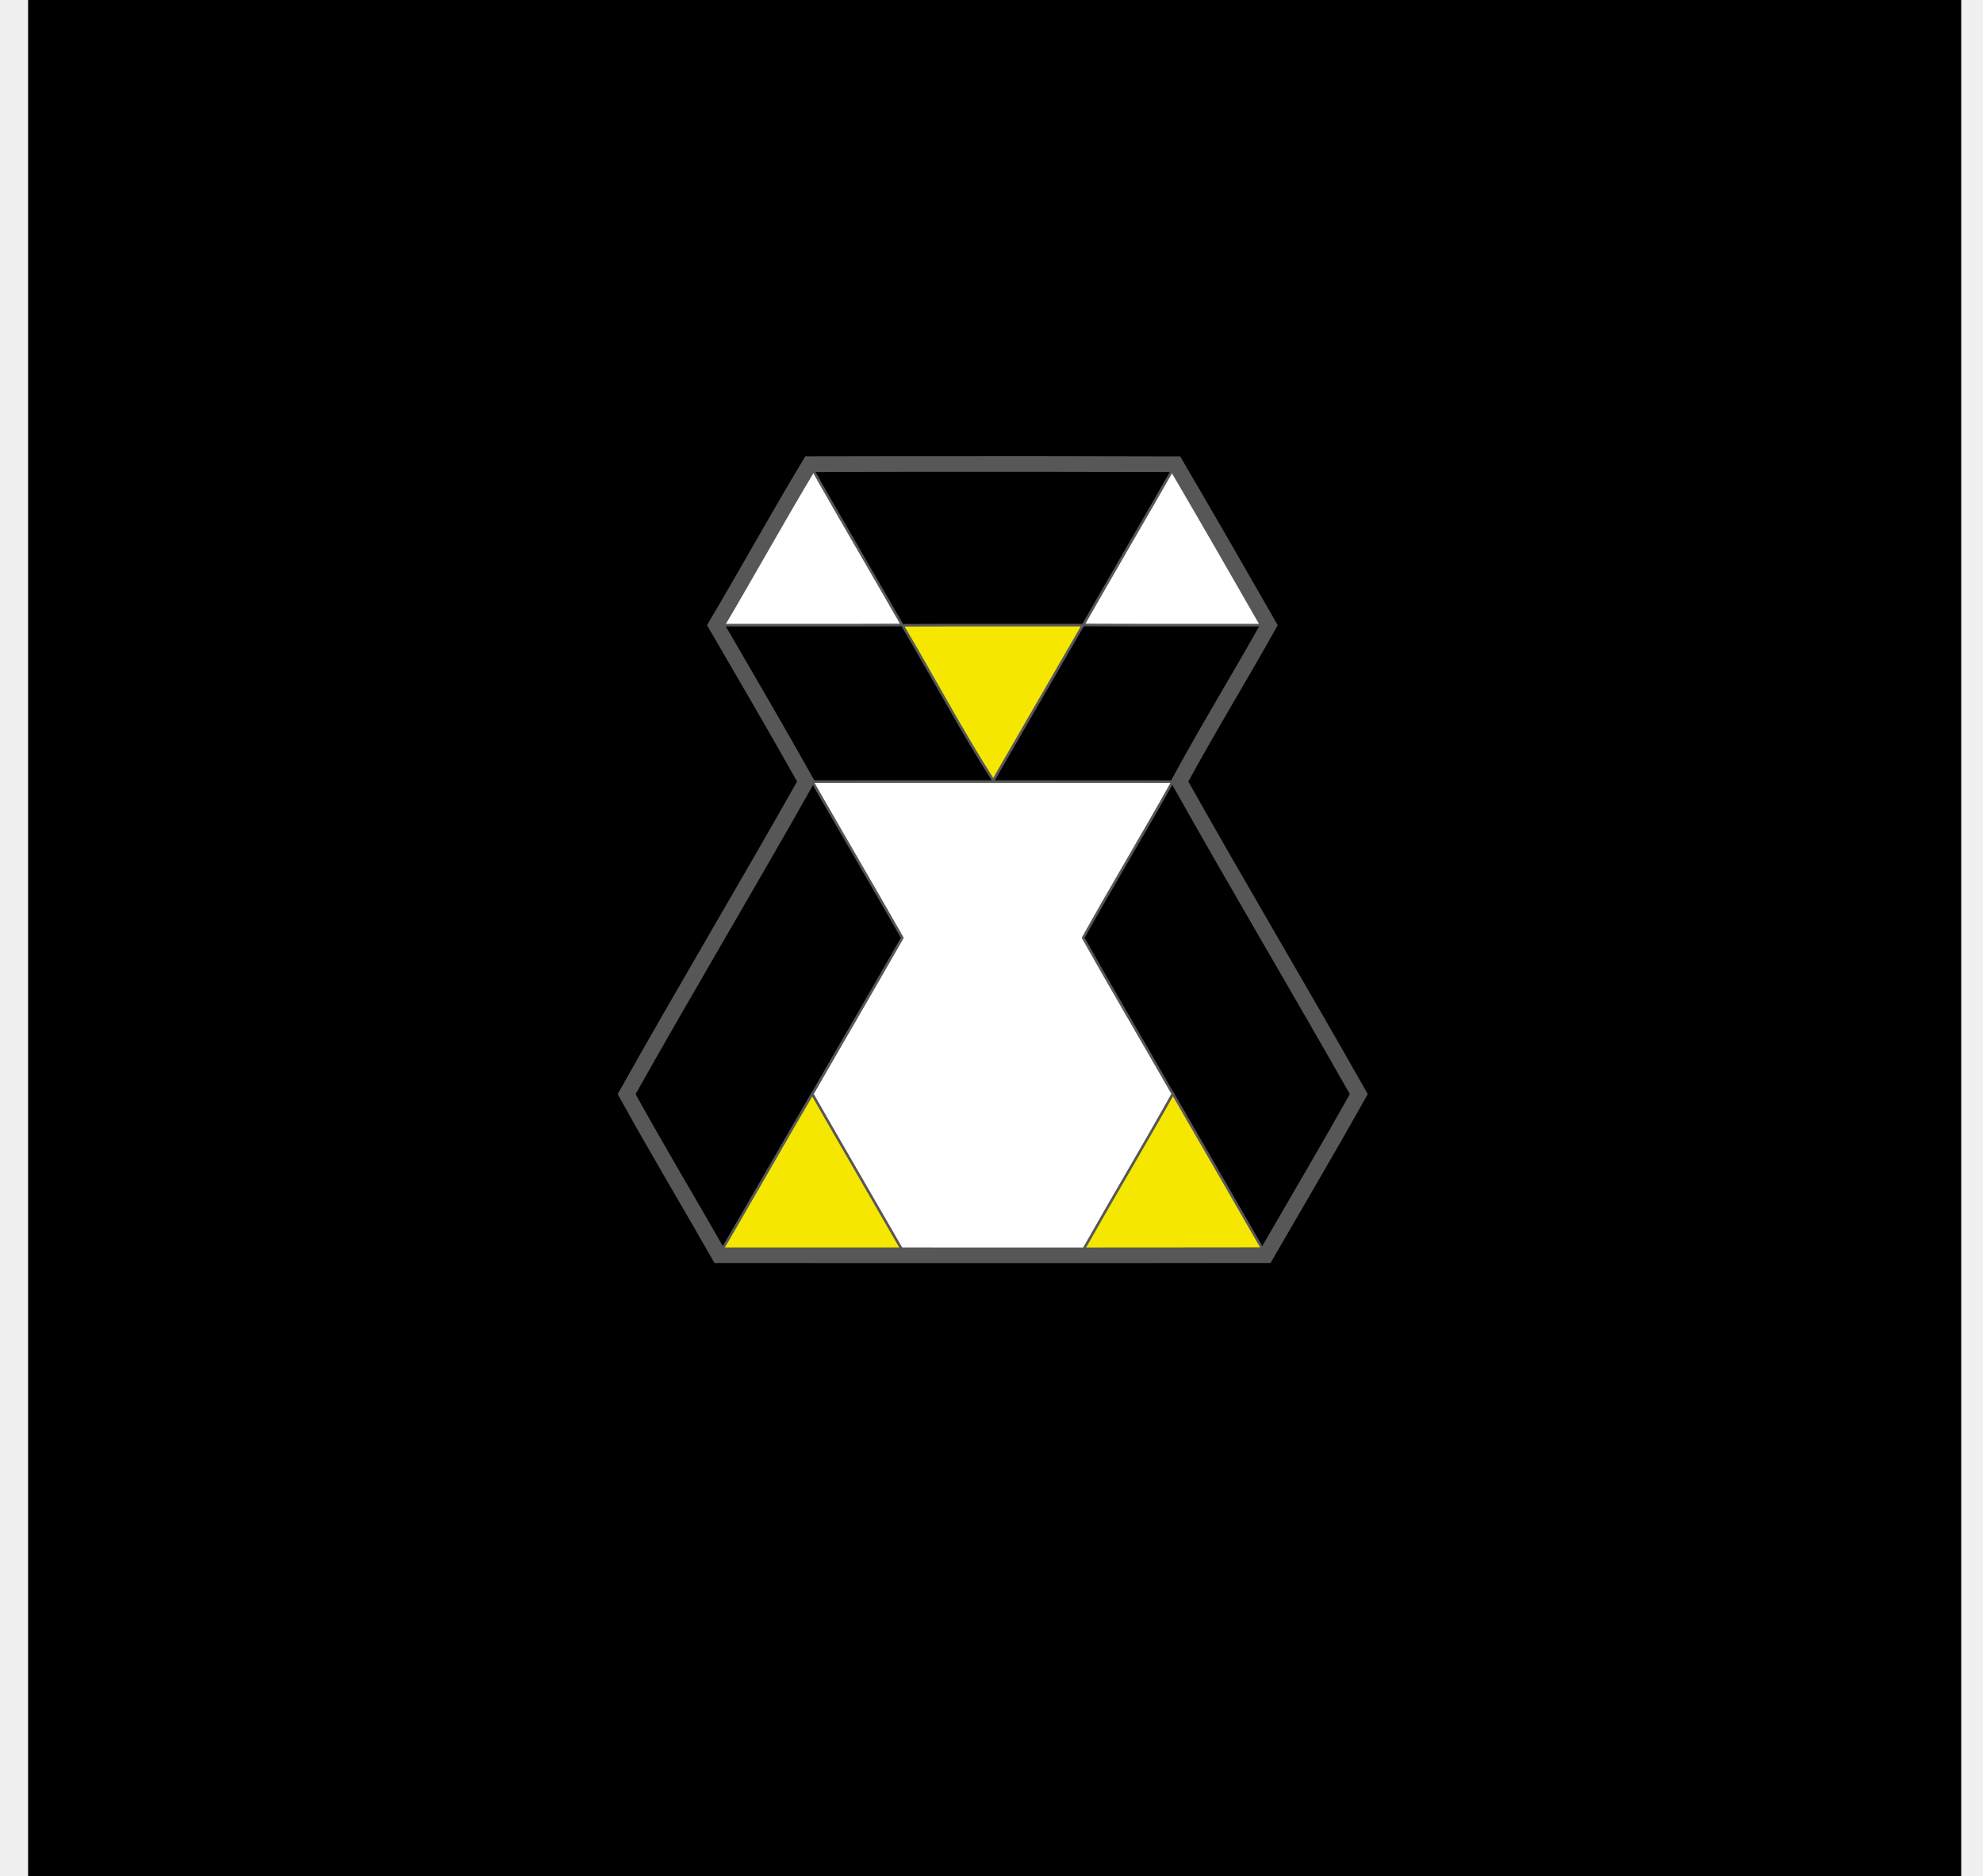
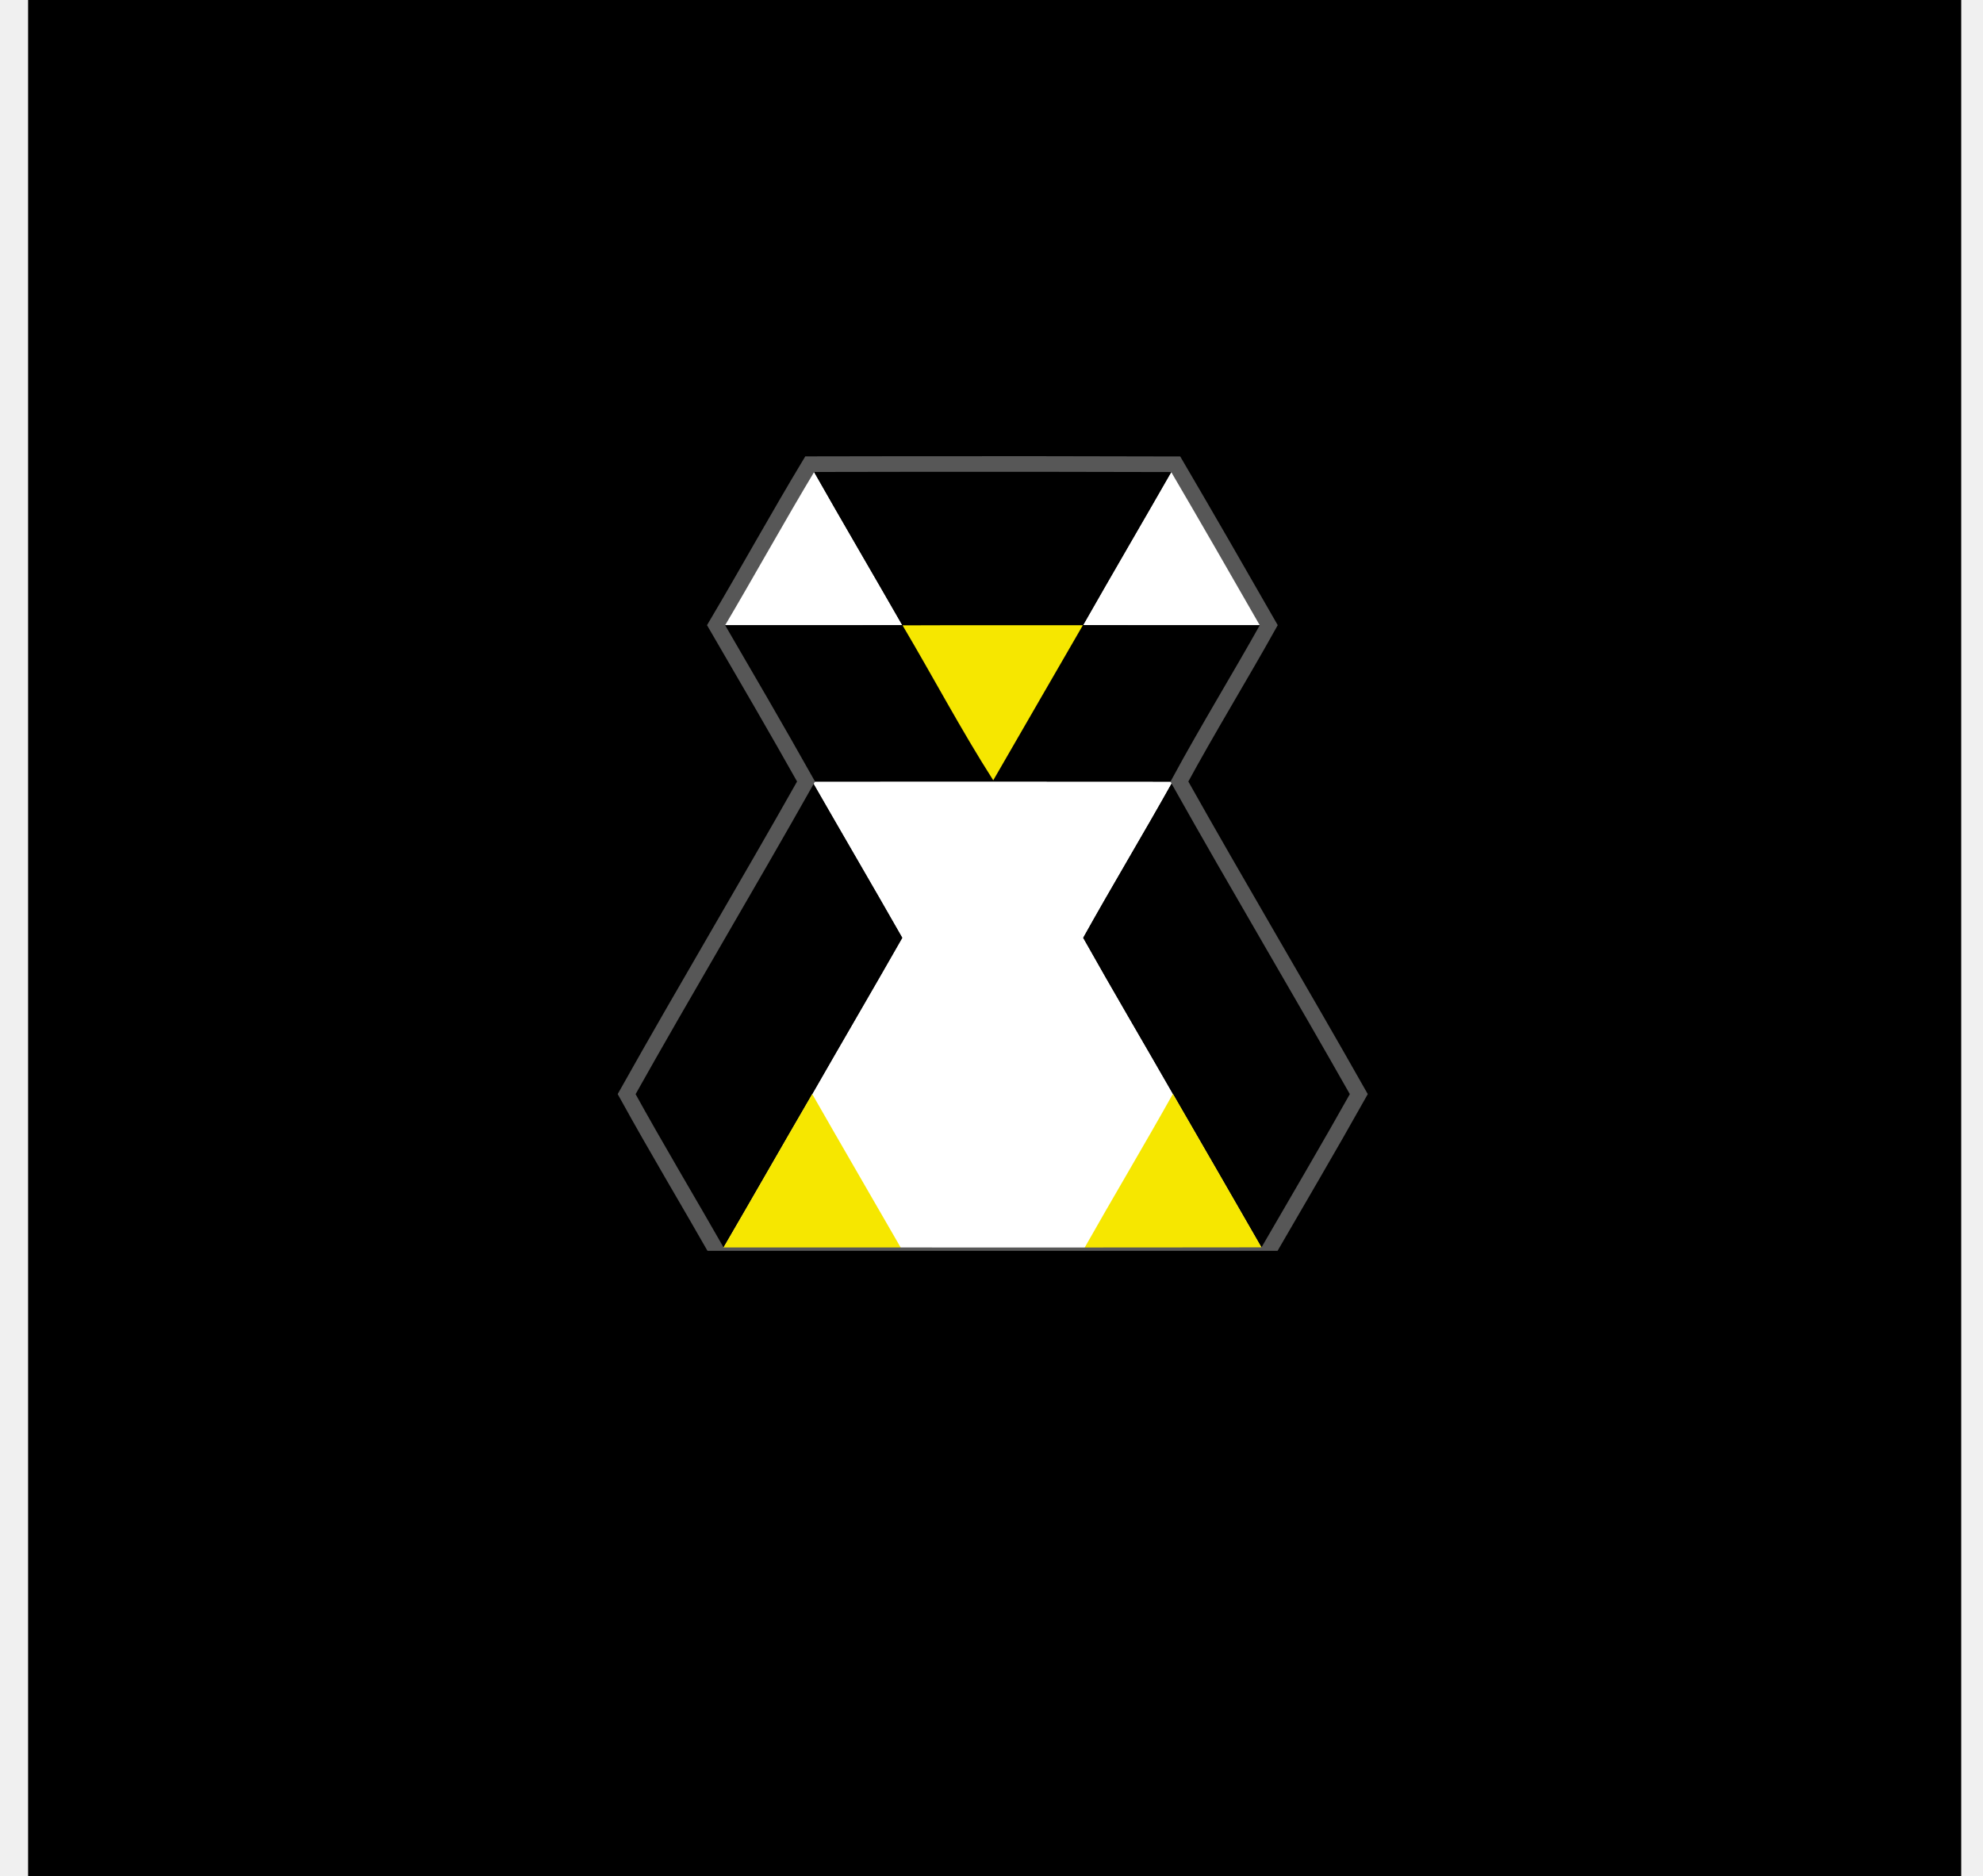
<svg xmlns="http://www.w3.org/2000/svg" width="812pt" height="768pt" viewBox="0 0 812 768" version="1.1" id="svg2">
  <defs id="defs23" />
  <g id="layer2" style="display:inline">
    <rect style="fill:#000000;fill-opacity:1;stroke:none" id="rect3017" width="791.576" height="791.576" x="11.505" y="-12.071" />
  </g>
  <g id="layer1" style="display:inline">
-     <g transform="translate(0,-3.0791375e-6)" id="g2999" style="stroke:#575757;stroke-opacity:1">
-       <g id="#ffffffff" style="stroke:#575757;stroke-opacity:1">
-         <path style="fill:#ffffff;stroke:#575757;stroke-opacity:1" id="path5" d="m 295.52,256 c 12.57,-21.2 24.48,-42.8 37.16,-63.93 12.12,21.37 24.57,42.56 36.79,63.88 -24.65,0.12 -49.3,0.02 -73.95,0.05 z" />
-         <path style="fill:#ffffff;stroke:#575757;stroke-opacity:1" id="path7" d="m 480.27,192.1 c 12.41,20.99 24.74,42.58 36.95,63.9 -24.57,-0.04 -49.14,0.07 -73.7,-0.06 12.13,-21.34 24.56,-42.52 36.75,-63.84 z" />
-         <path style="fill:#ffffff;stroke:#575757;stroke-opacity:1" id="path9" d="m 332.58,320.01 c 49.21,0 98.42,-0.05 147.63,0.02 -11.99,21.45 -24.7,42.51 -36.65,63.97 12.02,21.41 24.52,42.57 36.73,63.89 -12.03,21.47 -24.66,42.61 -36.76,64.04 -24.68,0.12 -49.38,0.11 -74.07,0.01 -12.26,-21.34 -24.67,-42.59 -36.87,-63.97 12.23,-21.35 24.68,-42.59 36.86,-63.97 -12.18,-21.39 -24.64,-42.63 -36.87,-63.99 z" />
+     <g transform="translate(0,-3.0791375e-6)" id="g2999" style="stroke:none;stroke-opacity:1">
+       <path id="path19-8" style="fill:#ffffff;stroke:none;display:inline" d="m 480.29,447.89 c 12.32,21.35 24.69,42.68 36.95,64.06 -24.57,0.07 -49.14,0.11 -73.71,-0.02 12.1,-21.43 24.73,-42.57 36.76,-64.04 z m -184.71,64.08 c 12.41,-21.28 24.6,-42.7 37.01,-64 12.2,21.38 24.61,42.63 36.87,63.97 -24.63,0.13 -49.26,0.05 -73.88,0.03 z m 37,-191.96 c 49.21,0 98.42,-0.05 147.63,0.02 -11.99,21.45 -24.7,42.51 -36.65,63.97 12.02,21.41 24.52,42.57 36.73,63.89 -12.03,21.47 -24.66,42.61 -36.76,64.04 -24.68,0.12 -49.38,0.11 -74.07,0.01 C 357.2,490.6 344.79,469.35 332.59,447.97 344.82,426.62 357.27,405.38 369.45,384 357.27,362.61 344.81,341.37 332.58,320.01 z M 480.27,192.1 c 12.41,20.99 24.74,42.58 36.95,63.9 -24.57,-0.04 -49.14,0.07 -73.7,-0.06 12.13,-21.34 24.56,-42.52 36.75,-63.84 z M 295.52,256 c 12.57,-21.2 24.48,-42.8 37.16,-63.93 12.12,21.37 24.57,42.56 36.79,63.88 -24.65,0.12 -49.3,0.02 -73.95,0.05 z" />
+       <g id="#ffffffff" style="stroke:none;stroke-opacity:1" />
+       <g id="#000000ff" style="stroke:none;stroke-opacity:1">
+         <path style="fill:#000000;stroke:none;stroke-opacity:1" id="path12" d="m 332.68,192.07 c 49.2,-0.1 98.4,-0.15 147.59,0.03 -12.19,21.32 -24.62,42.5 -36.75,63.84 24.56,0.13 49.13,0.02 73.7,0.06 -11.98,21.46 -24.9,42.47 -36.58,64.05 24.03,42.84 49.29,85.13 73.44,127.95 -12.03,21.45 -24.47,42.69 -36.84,63.95 -12.26,-21.38 -24.63,-42.71 -36.95,-64.06 -12.21,-21.32 -24.71,-42.48 -36.73,-63.89 11.95,-21.46 24.66,-42.52 36.65,-63.97 -49.21,-0.07 -98.42,-0.02 -147.63,-0.02 12.23,21.36 24.69,42.6 36.87,63.99 -12.18,21.38 -24.63,42.62 -36.86,63.97 -12.41,21.3 -24.6,42.72 -37.01,64 -12.16,-21.36 -24.84,-42.48 -36.7,-63.97 24.08,-42.85 49.37,-85.2 73.47,-128 -11.98,-21.44 -24.48,-42.72 -36.83,-64 24.65,-0.03 49.3,0.07 73.95,-0.05 -12.22,-21.32 -24.67,-42.51 -36.79,-63.88 m 36.9,63.99 c 12.46,21.04 24.11,43.07 37.14,63.44 12.25,-21.15 24.42,-42.35 36.69,-63.49 -24.61,0.04 -49.22,-0.06 -73.83,0.05 z" />
      </g>
-       <g id="#000000ff" style="stroke:#575757;stroke-opacity:1">
-         <path style="fill:#000000;stroke:#575757;stroke-opacity:1" id="path12" d="m 332.68,192.07 c 49.2,-0.1 98.4,-0.15 147.59,0.03 -12.19,21.32 -24.62,42.5 -36.75,63.84 24.56,0.13 49.13,0.02 73.7,0.06 -11.98,21.46 -24.9,42.47 -36.58,64.05 24.03,42.84 49.29,85.13 73.44,127.95 -12.03,21.45 -24.47,42.69 -36.84,63.95 -12.26,-21.38 -24.63,-42.71 -36.95,-64.06 -12.21,-21.32 -24.71,-42.48 -36.73,-63.89 11.95,-21.46 24.66,-42.52 36.65,-63.97 -49.21,-0.07 -98.42,-0.02 -147.63,-0.02 12.23,21.36 24.69,42.6 36.87,63.99 -12.18,21.38 -24.63,42.62 -36.86,63.97 -12.41,21.3 -24.6,42.72 -37.01,64 -12.16,-21.36 -24.84,-42.48 -36.7,-63.97 24.08,-42.85 49.37,-85.2 73.47,-128 -11.98,-21.44 -24.48,-42.72 -36.83,-64 24.65,-0.03 49.3,0.07 73.95,-0.05 -12.22,-21.32 -24.67,-42.51 -36.79,-63.88 m 36.9,63.99 c 12.46,21.04 24.11,43.07 37.14,63.44 12.25,-21.15 24.42,-42.35 36.69,-63.49 -24.61,0.04 -49.22,-0.06 -73.83,0.05 z" />
-       </g>
-       <g id="#f6e700ff" style="stroke:#575757;stroke-opacity:1">
-         <path style="fill:#f6e700;stroke:#575757;stroke-opacity:1" id="path15" d="m 369.58,256.06 c 24.61,-0.11 49.22,-0.01 73.83,-0.05 -12.27,21.14 -24.44,42.34 -36.69,63.49 -13.03,-20.37 -24.68,-42.4 -37.14,-63.44 z" />
-         <path style="fill:#f6e700;stroke:#575757;stroke-opacity:1" id="path17" d="m 295.58,511.97 c 12.41,-21.28 24.6,-42.7 37.01,-64 12.2,21.38 24.61,42.63 36.87,63.97 -24.63,0.13 -49.26,0.05 -73.88,0.03 z" />
-         <path style="fill:#f6e700;stroke:#575757;stroke-opacity:1" id="path19" d="m 480.29,447.89 c 12.32,21.35 24.69,42.68 36.95,64.06 -24.57,0.07 -49.14,0.11 -73.71,-0.02 12.1,-21.43 24.73,-42.57 36.76,-64.04 z" />
+       <g id="#f6e700ff" style="stroke:none">
+         <path style="fill:#f6e700;stroke:none" id="path15" d="m 369.58,256.06 c 24.61,-0.11 49.22,-0.01 73.83,-0.05 -12.27,21.14 -24.44,42.34 -36.69,63.49 -13.03,-20.37 -24.68,-42.4 -37.14,-63.44 z" />
+         <path style="fill:#f6e700;stroke:none" id="path17" d="m 295.58,511.97 c 12.41,-21.28 24.6,-42.7 37.01,-64 12.2,21.38 24.61,42.63 36.87,63.97 -24.63,0.13 -49.26,0.05 -73.88,0.03 z" />
+         <path style="fill:#f6e700;stroke:none" id="path19" d="m 480.29,447.89 c 12.32,21.35 24.69,42.68 36.95,64.06 -24.57,0.07 -49.14,0.11 -73.71,-0.02 12.1,-21.43 24.73,-42.57 36.76,-64.04 z" />
      </g>
    </g>
  </g>
  <g id="layer3" style="display:inline">
    <g id="#ffffffff-3" transform="translate(0,-3.0791375e-6)" />
    <g id="#000000ff-1" transform="translate(0,-3.0791375e-6)" />
    <g id="#f6e700ff-8" transform="translate(0,-3.0791375e-6)">
      <path style="fill:none;stroke:#575757;stroke-opacity:1;stroke-width:6.4;stroke-miterlimit:4;stroke-dasharray:none;fill-opacity:1;stroke-linejoin:miter;stroke-linecap:butt" d="m 369.594,190 c -12.677,0.02 -25.354,0.045 -38.031,0.062 -13.143,21.825 -25.367,44.038 -38.344,65.938 12.408,21.316 24.78,42.532 36.844,64 -24.151,42.834 -49.392,85.082 -73.469,128 12.238,22.211 25.315,43.987 37.844,65.969 74.656,0.008 149.312,0.079 223.969,-0.031 12.706,-21.976 25.599,-43.805 38,-65.938 C 532.172,405.182 507.012,362.902 482.938,320.031 494.653,298.413 507.535,277.489 519.531,256 506.93,233.983 494.271,211.996 481.438,190.094 444.156,189.97 406.875,189.962 369.594,190 z" id="path19-4" />
    </g>
  </g>
+   <g id="layer5" style="display:inline">
+     <rect style="fill:#000000;stroke:none" id="rect3772" width="250.244" height="15.82" x="277.983" y="512.165" />
+   </g>
</svg>
